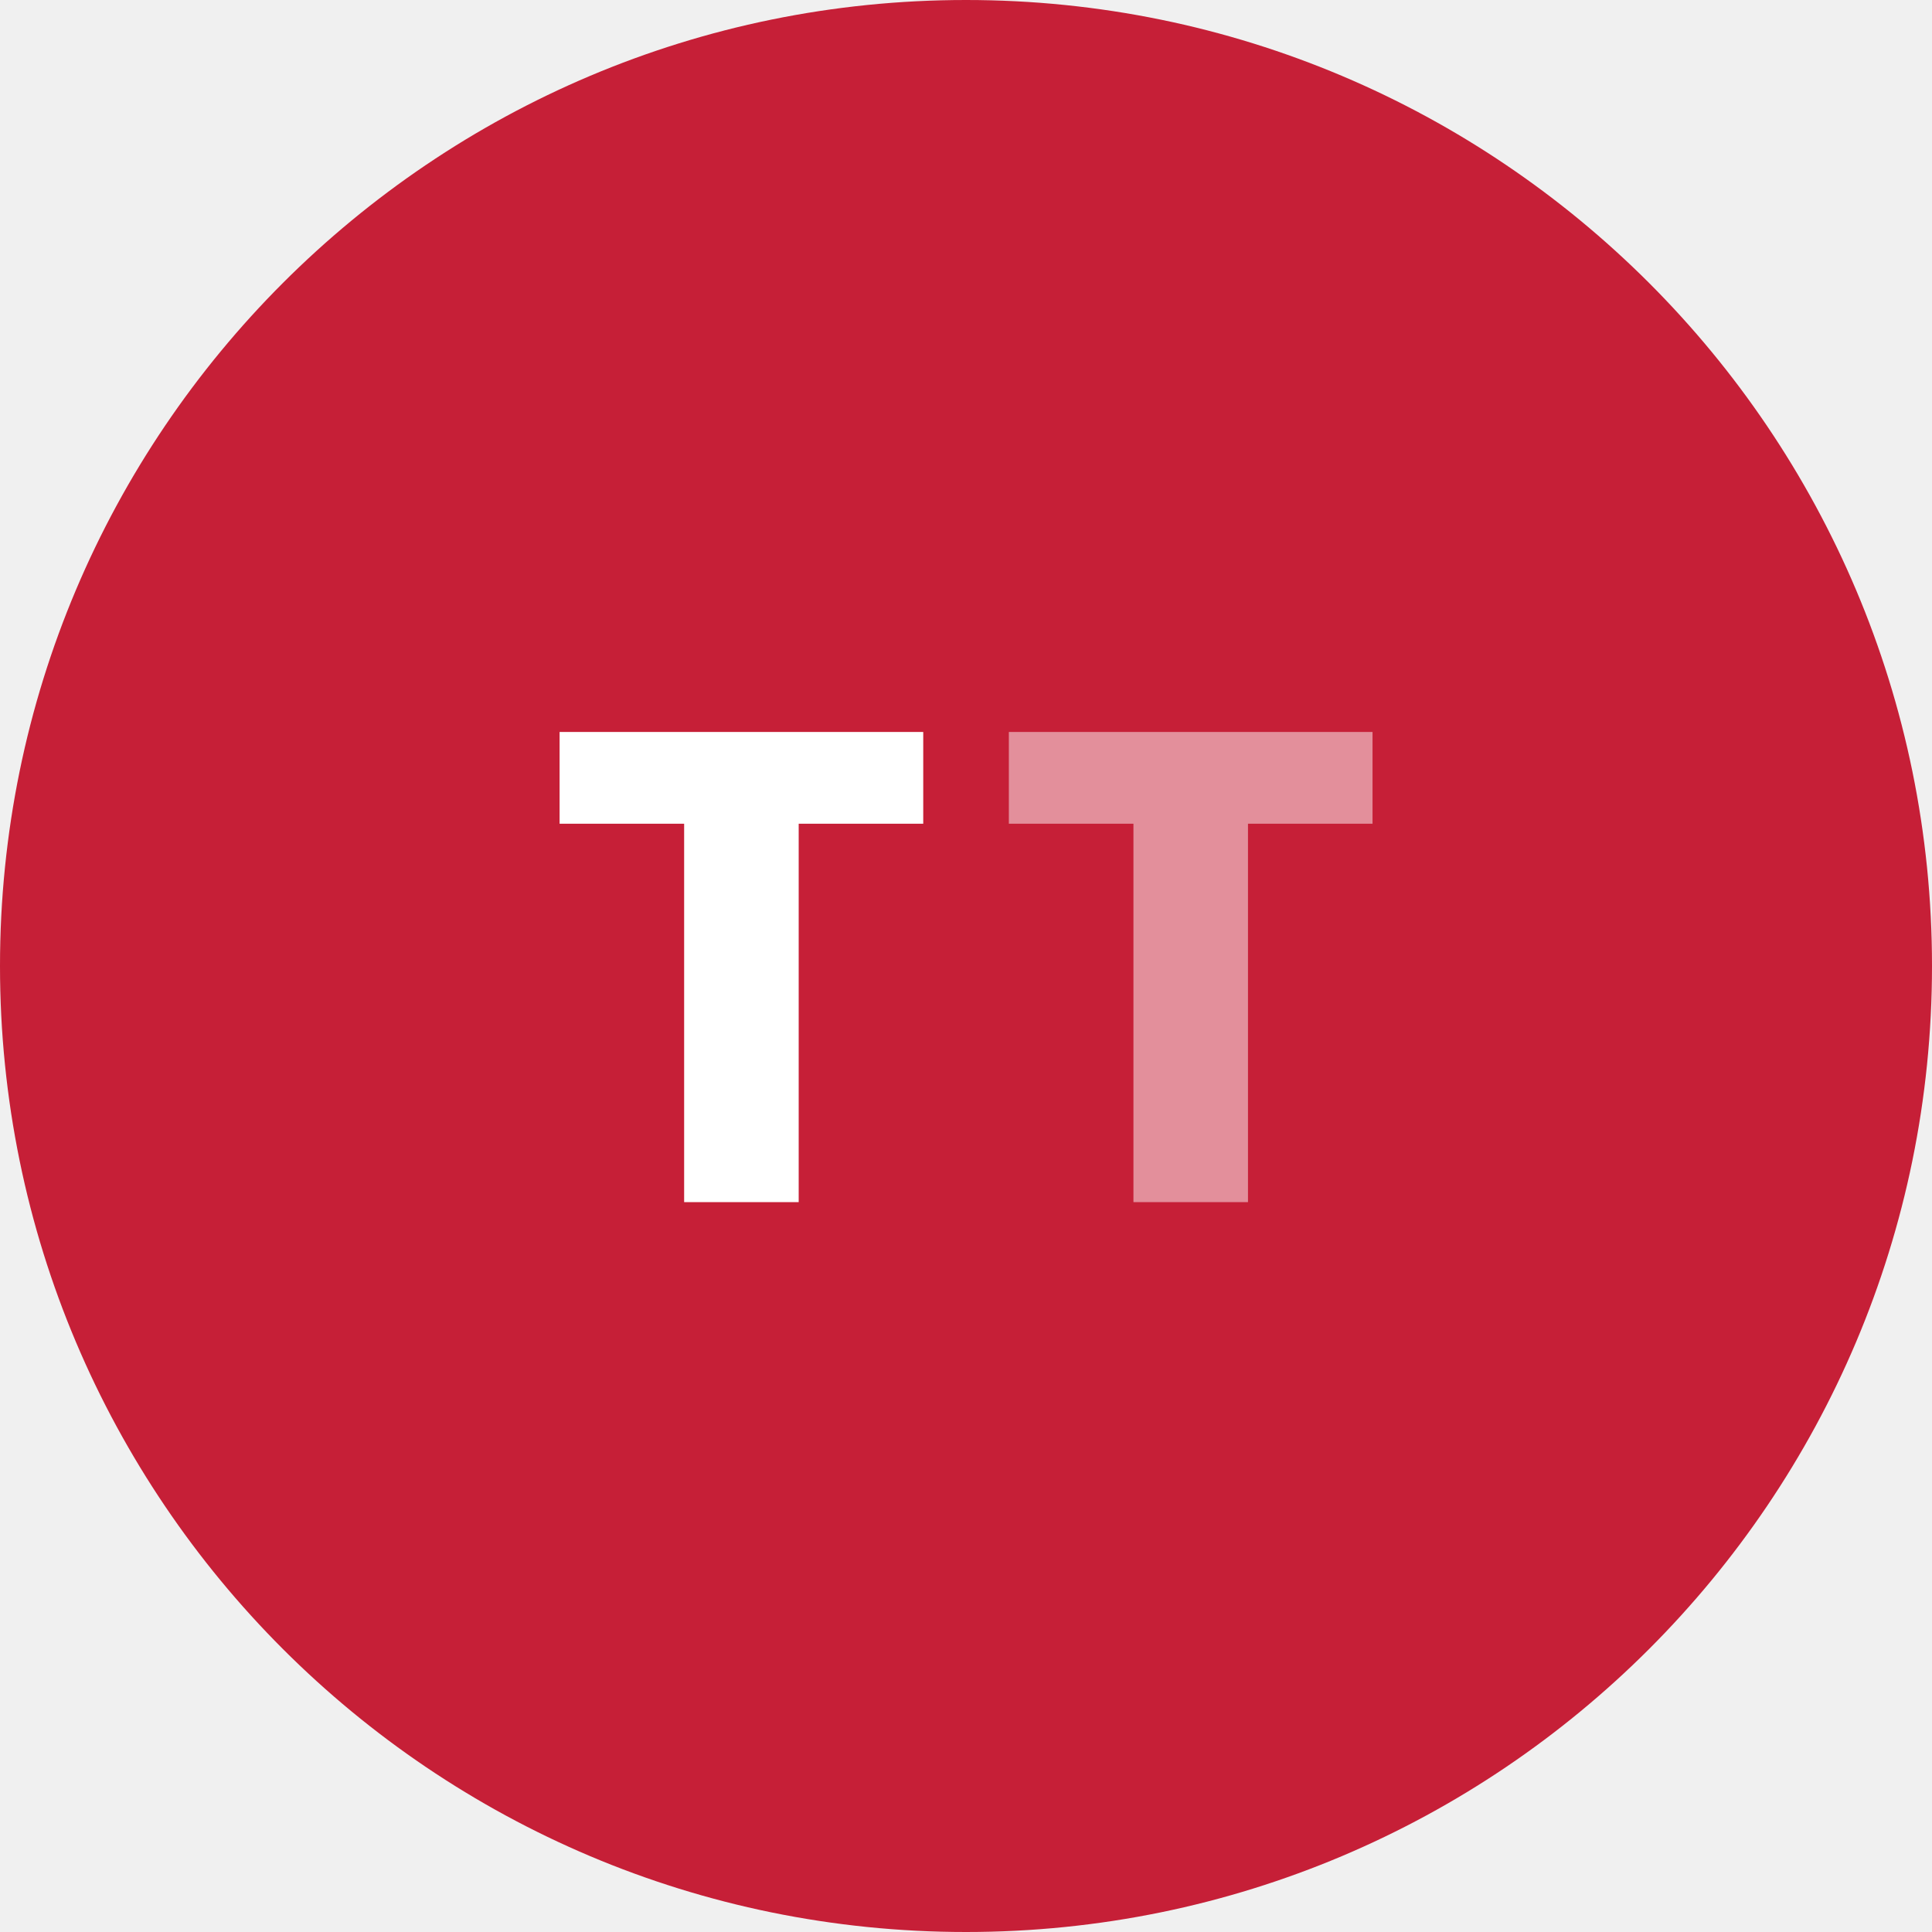
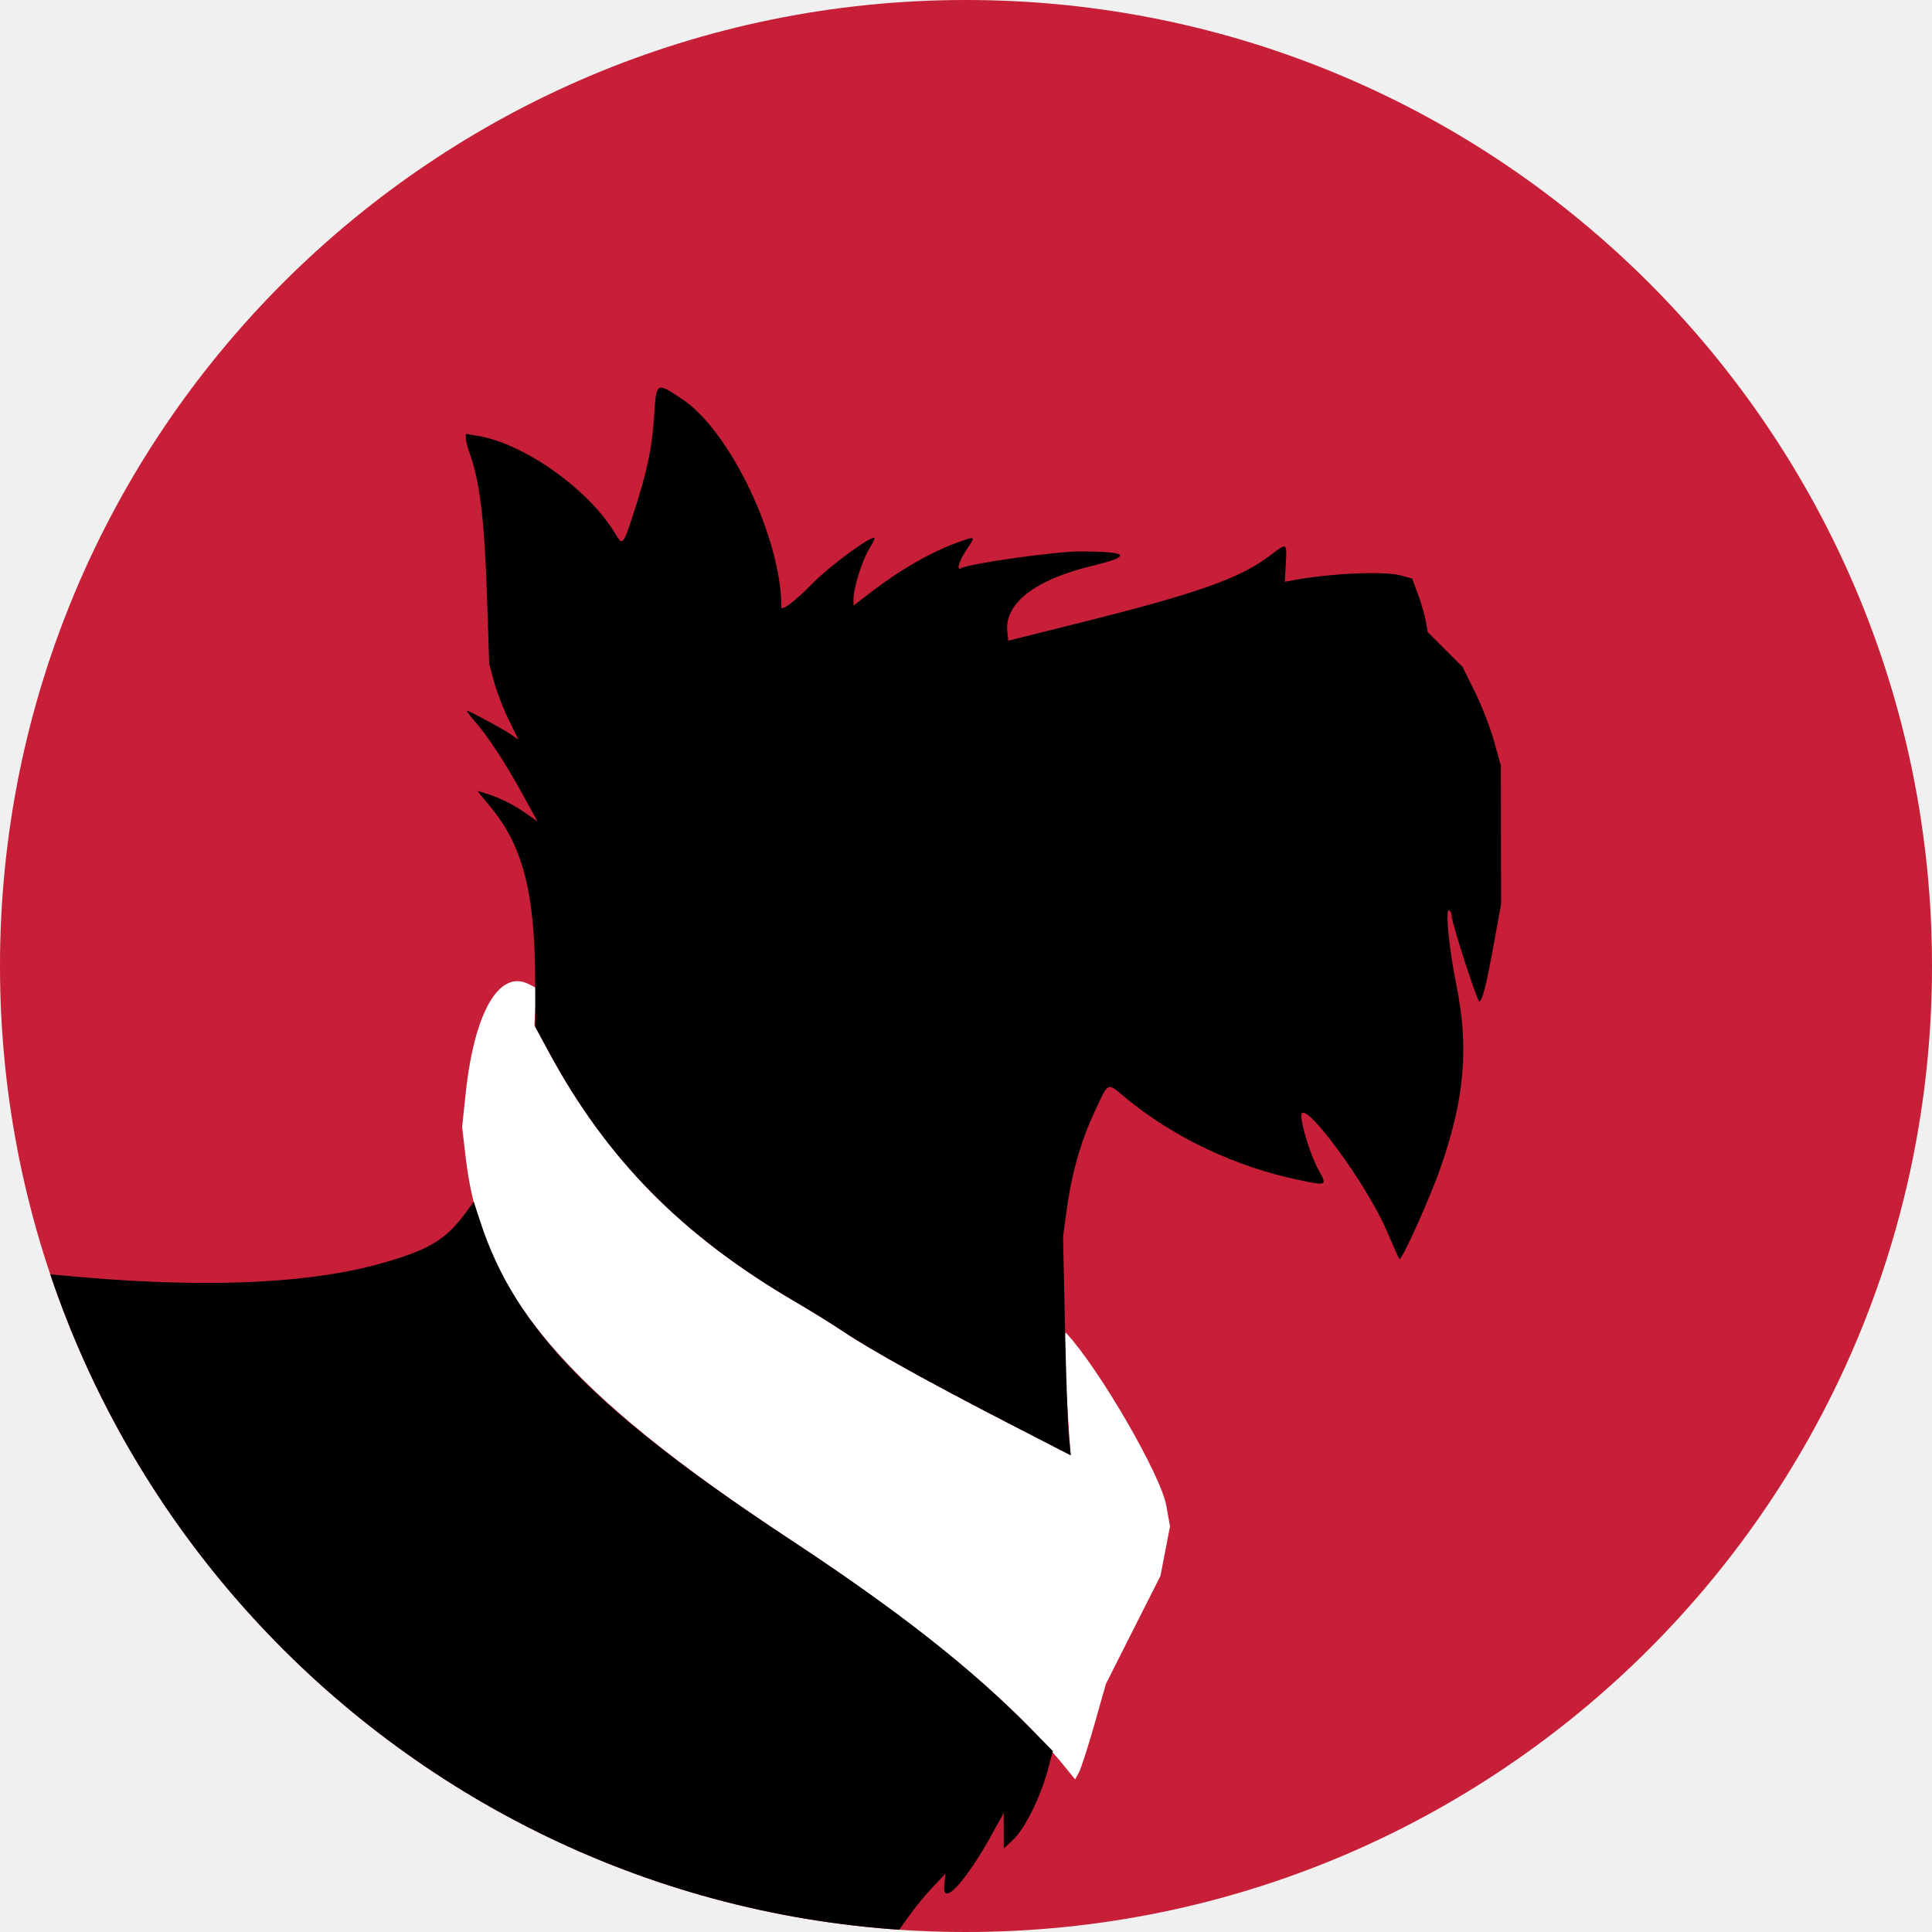
<svg xmlns="http://www.w3.org/2000/svg" width="45" height="45" viewBox="0 0 45 45" fill="none">
-   <circle cx="22.5" cy="22.5" r="22.5" fill="#C61F37" />
-   <path d="M21.504 17.049V19.186H18.603V28H15.935V19.186H13.034V17.049H21.504Z" fill="white" />
-   <path d="M31.969 17.049V19.186H29.068V28H26.4V19.186H23.498V17.049H31.969Z" fill="white" fill-opacity="0.5" />
+   <g clip-path="url(#clip0_1119_332)">
+     <circle cx="22.5" cy="22.5" r="22.5" fill="#C61F37" />
+     <g clip-path="url(#clip1_1119_332)">
+       <path fill-rule="evenodd" clip-rule="evenodd" d="M12.32 22.924L12.495 23.014L12.471 23.449L12.447 23.883L12.778 24.495C14.14 27.011 15.889 28.783 18.526 30.322C18.879 30.528 19.383 30.841 19.646 31.017C20.274 31.439 21.67 32.213 23.476 33.143L24.936 33.896L24.894 33.274C24.789 31.735 24.768 30.979 24.83 31.046C25.59 31.858 27.037 34.351 27.165 35.068L27.252 35.552L27.14 36.129L27.029 36.706L26.393 37.964L25.759 39.221L25.491 40.165C25.343 40.684 25.182 41.185 25.133 41.277L25.042 41.446L24.791 41.137C23.518 39.578 21.443 37.862 18.417 35.868C13.167 32.408 11.214 30.112 10.848 26.97L10.764 26.25L10.844 25.49C11.044 23.579 11.626 22.567 12.32 22.924Z" fill="white" />
+       <path fill-rule="evenodd" clip-rule="evenodd" d="M15.895 9.301C17.01 10.046 18.2 12.547 18.2 14.143C18.2 14.246 18.526 13.996 18.935 13.58C19.356 13.152 20.37 12.417 20.37 12.54C20.37 12.563 20.31 12.68 20.237 12.8C20.083 13.051 19.88 13.7 19.88 13.941V14.105L20.336 13.756C20.957 13.281 21.643 12.884 22.208 12.672C22.745 12.471 22.741 12.469 22.505 12.815C22.336 13.064 22.268 13.309 22.39 13.234C22.56 13.129 24.585 12.843 25.152 12.844C26.306 12.846 26.391 12.95 25.429 13.182C24.107 13.501 23.392 14.058 23.463 14.713L23.485 14.923L25.235 14.485C27.899 13.818 28.891 13.466 29.579 12.941C29.983 12.634 29.977 12.631 29.949 13.127L29.925 13.551L30.135 13.512C31.009 13.351 32.246 13.297 32.633 13.405L32.892 13.476L33.027 13.841C33.101 14.042 33.183 14.322 33.209 14.465L33.255 14.724L33.661 15.129L34.066 15.533L34.359 16.127C34.52 16.454 34.72 16.973 34.804 17.28L34.958 17.839L34.96 19.447L34.963 21.054L34.806 21.922C34.624 22.929 34.525 23.325 34.455 23.323C34.404 23.323 33.806 21.469 33.809 21.32C33.81 21.274 33.785 21.221 33.755 21.202C33.657 21.142 33.746 22.076 33.921 22.939C34.216 24.398 34.116 25.571 33.56 27.178C33.315 27.887 32.642 29.383 32.594 29.327C32.581 29.312 32.449 29.017 32.302 28.672C31.825 27.554 30.31 25.512 30.31 25.986C30.31 26.215 30.537 26.94 30.7 27.23C30.918 27.62 30.917 27.621 30.274 27.489C28.783 27.181 27.341 26.498 26.216 25.569C25.774 25.203 25.828 25.179 25.496 25.893C25.169 26.594 24.959 27.338 24.842 28.205L24.761 28.81L24.806 30.906C24.831 32.059 24.871 33.204 24.896 33.45L24.942 33.898L23.479 33.145C21.67 32.213 20.275 31.439 19.647 31.017C19.384 30.841 18.88 30.528 18.527 30.322C15.896 28.787 14.13 26.999 12.79 24.512L12.469 23.919L12.465 22.813C12.458 20.808 12.182 19.724 11.451 18.828L11.118 18.42L11.281 18.47C11.624 18.575 11.909 18.712 12.21 18.918L12.52 19.132L12.164 18.486C11.756 17.744 11.36 17.142 11.039 16.777C10.916 16.638 10.847 16.537 10.885 16.553C11.081 16.635 11.747 16.999 11.902 17.108L12.078 17.232L11.85 16.767C11.725 16.511 11.571 16.113 11.509 15.883L11.395 15.463L11.339 13.787C11.284 12.133 11.175 11.228 10.958 10.614C10.899 10.447 10.85 10.264 10.85 10.208V10.106L11.144 10.155C12.219 10.337 13.729 11.414 14.329 12.428C14.502 12.72 14.514 12.707 14.758 11.952C15.078 10.966 15.187 10.45 15.237 9.681C15.289 8.888 15.282 8.892 15.895 9.301ZM-6.393 17.635C-6.37 17.695 -6.559 18.41 -6.813 19.224C-8.031 23.131 -8.355 25.916 -7.868 28.303L-7.829 28.495H-7.558C-7.3 28.495 -5.402 28.747 -5.18 28.81C-4.975 28.869 -0.716 29.467 0.49 29.606C4.109 30.025 6.953 29.966 8.855 29.433C10.015 29.107 10.394 28.876 10.89 28.19L11.035 27.99L11.192 28.47C12.008 30.961 13.88 32.878 18.418 35.868C20.96 37.544 22.613 38.844 24.039 40.294L24.523 40.785L24.399 41.245C24.23 41.869 23.865 42.601 23.599 42.85L23.38 43.056L23.379 42.641L23.378 42.226L23.117 42.701C22.504 43.816 21.946 44.425 21.993 43.928L22.021 43.639L21.657 44.03C21.16 44.562 20.346 45.794 20.188 46.252L20.057 46.628L20.058 47.536L20.059 48.445L20.182 48.848L20.305 49.25L20.635 49.492C20.817 49.625 21.099 49.79 21.262 49.858C21.677 50.031 21.634 50.109 21.143 50.074L20.725 50.044L21.335 50.417C21.671 50.622 22.095 50.844 22.278 50.909C22.7 51.06 22.706 51.164 22.29 51.117L21.97 51.081L22.167 51.202C22.671 51.51 23.006 51.988 23.076 52.498L23.12 52.815L22.84 53.081L22.559 53.347L22.077 53.498C20.81 53.895 18.195 53.89 16.271 53.487C14.835 53.187 13.955 52.312 13.425 50.658C13.071 49.551 13.177 49.618 12.303 49.947C10.196 50.739 7.749 51.036 5.478 50.774C4.667 50.68 4.624 50.646 5.093 50.472C5.598 50.284 5.575 50.26 4.924 50.287C4.249 50.315 2.73 50.172 2.73 50.08C2.73 50.047 2.88 49.95 3.063 49.864L3.395 49.707L2.485 49.652C-0.676 49.463 -5.228 48.492 -9.692 47.054C-10.23 46.881 -10.673 46.746 -10.677 46.754C-10.99 47.397 -11.242 48.327 -11.167 48.57C-11.153 48.617 -11.121 48.746 -11.097 48.857L-11.052 49.06L-11.248 48.936C-11.356 48.867 -11.525 48.737 -11.624 48.645C-11.865 48.422 -11.877 48.428 -11.964 48.833C-12.059 49.277 -12.061 49.743 -11.968 49.987C-11.87 50.245 -11.91 50.26 -12.24 50.092C-12.396 50.012 -12.537 49.947 -12.552 49.947C-12.627 49.947 -12.662 50.626 -12.6 50.856L-12.529 51.116L-12.216 51.236C-11.536 51.495 -10.925 52.252 -10.921 52.839L-10.92 53.11L-11.168 53.344C-11.664 53.811 -12.639 53.997 -14.609 53.999L-15.953 54L-16.709 53.855C-18.155 53.578 -18.711 53.172 -19.48 51.834C-20.601 49.884 -21.127 45.415 -20.555 42.694L-20.462 42.254L-20.731 42.516L-21 42.778V42.599C-21 42.316 -20.69 41.172 -20.42 40.453L-20.173 39.799L-20.515 40.135C-20.991 40.603 -20.994 40.528 -20.541 39.35C-18.773 34.743 -15.346 30.677 -11.834 29.019L-11.39 28.81L-11.431 27.971C-11.478 27.008 -11.569 26.519 -11.804 25.989C-11.895 25.782 -11.97 25.6 -11.97 25.584C-11.97 25.524 -11.713 25.697 -11.53 25.879C-11.425 25.983 -11.34 26.051 -11.34 26.03C-11.34 25.935 -11.819 24.595 -11.929 24.384C-12.124 24.007 -12.026 24.06 -11.463 24.638L-10.933 25.182L-10.81 24.725C-10.102 22.077 -8.757 19.59 -7.114 17.892C-6.751 17.516 -6.476 17.418 -6.393 17.635Z" fill="black" />
+     </g>
+   </g>
+   <defs>
+     <clipPath id="clip0_1119_332">
+       <rect width="45" height="45" rx="22.5" fill="white" />
+     </clipPath>
+     <clipPath id="clip1_1119_332">
+       <rect width="56" height="45" fill="white" transform="matrix(-1 0 0 1 35 9)" />
+     </clipPath>
+   </defs>
</svg>
